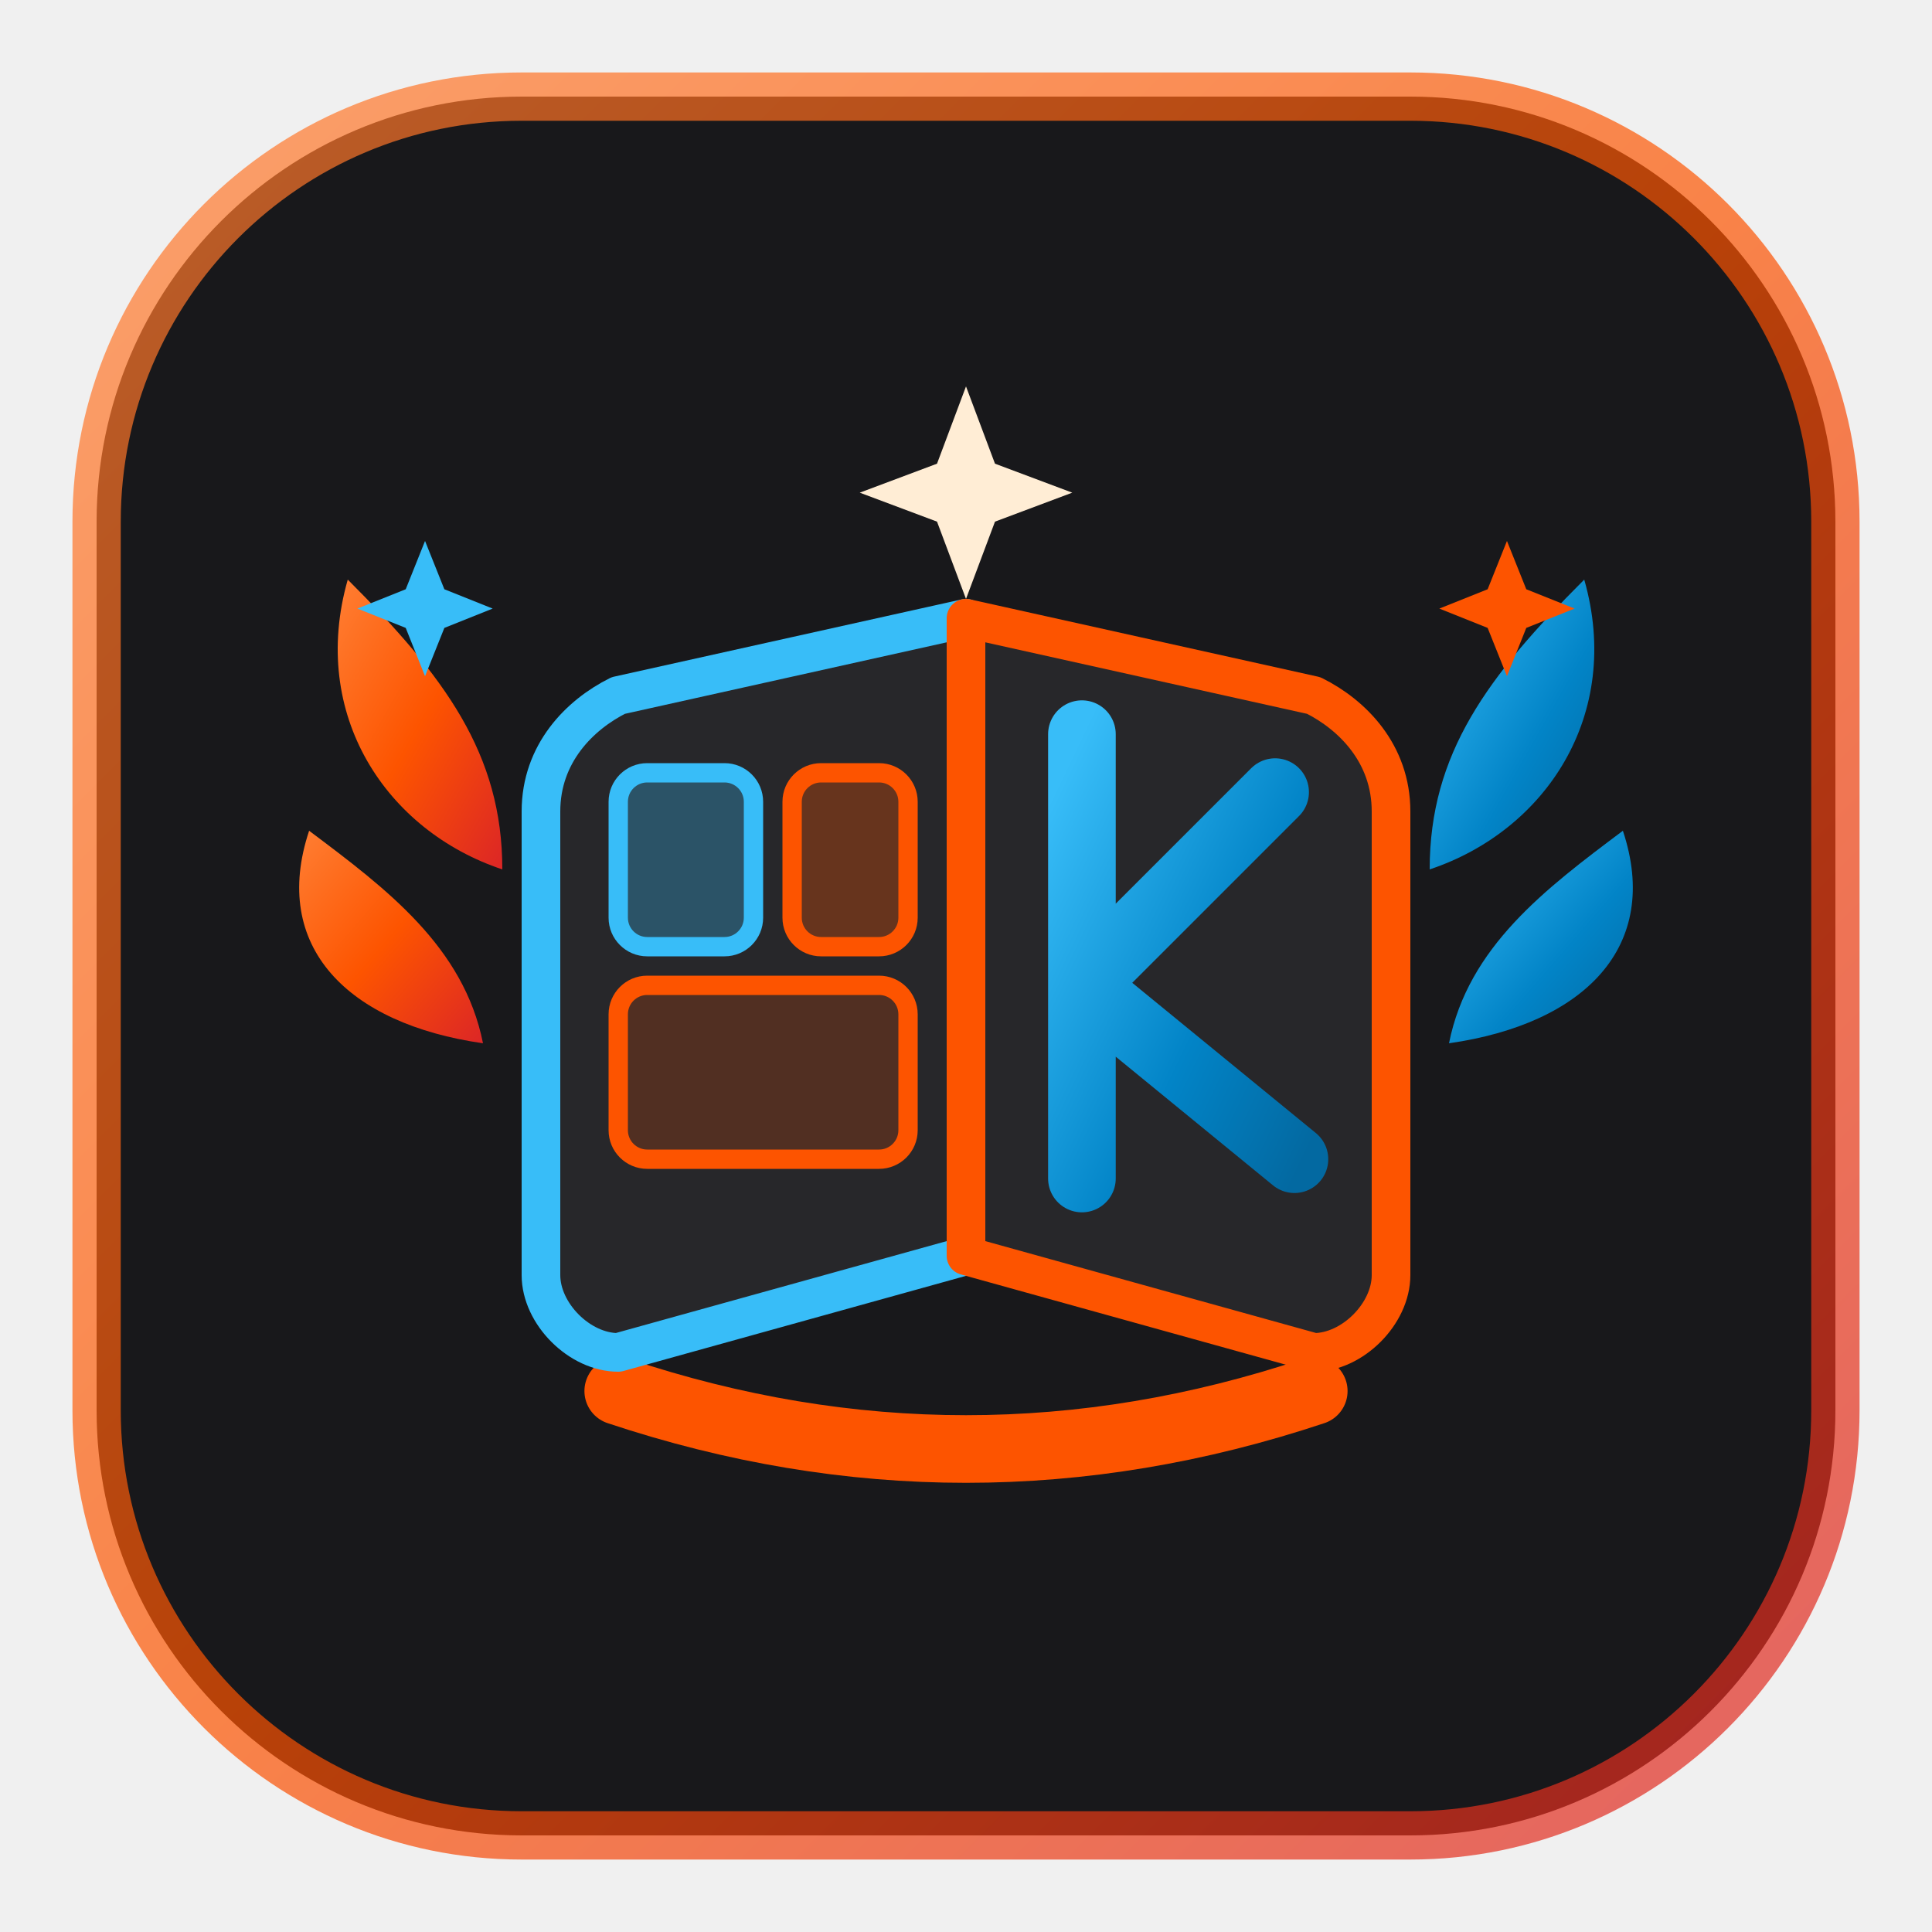
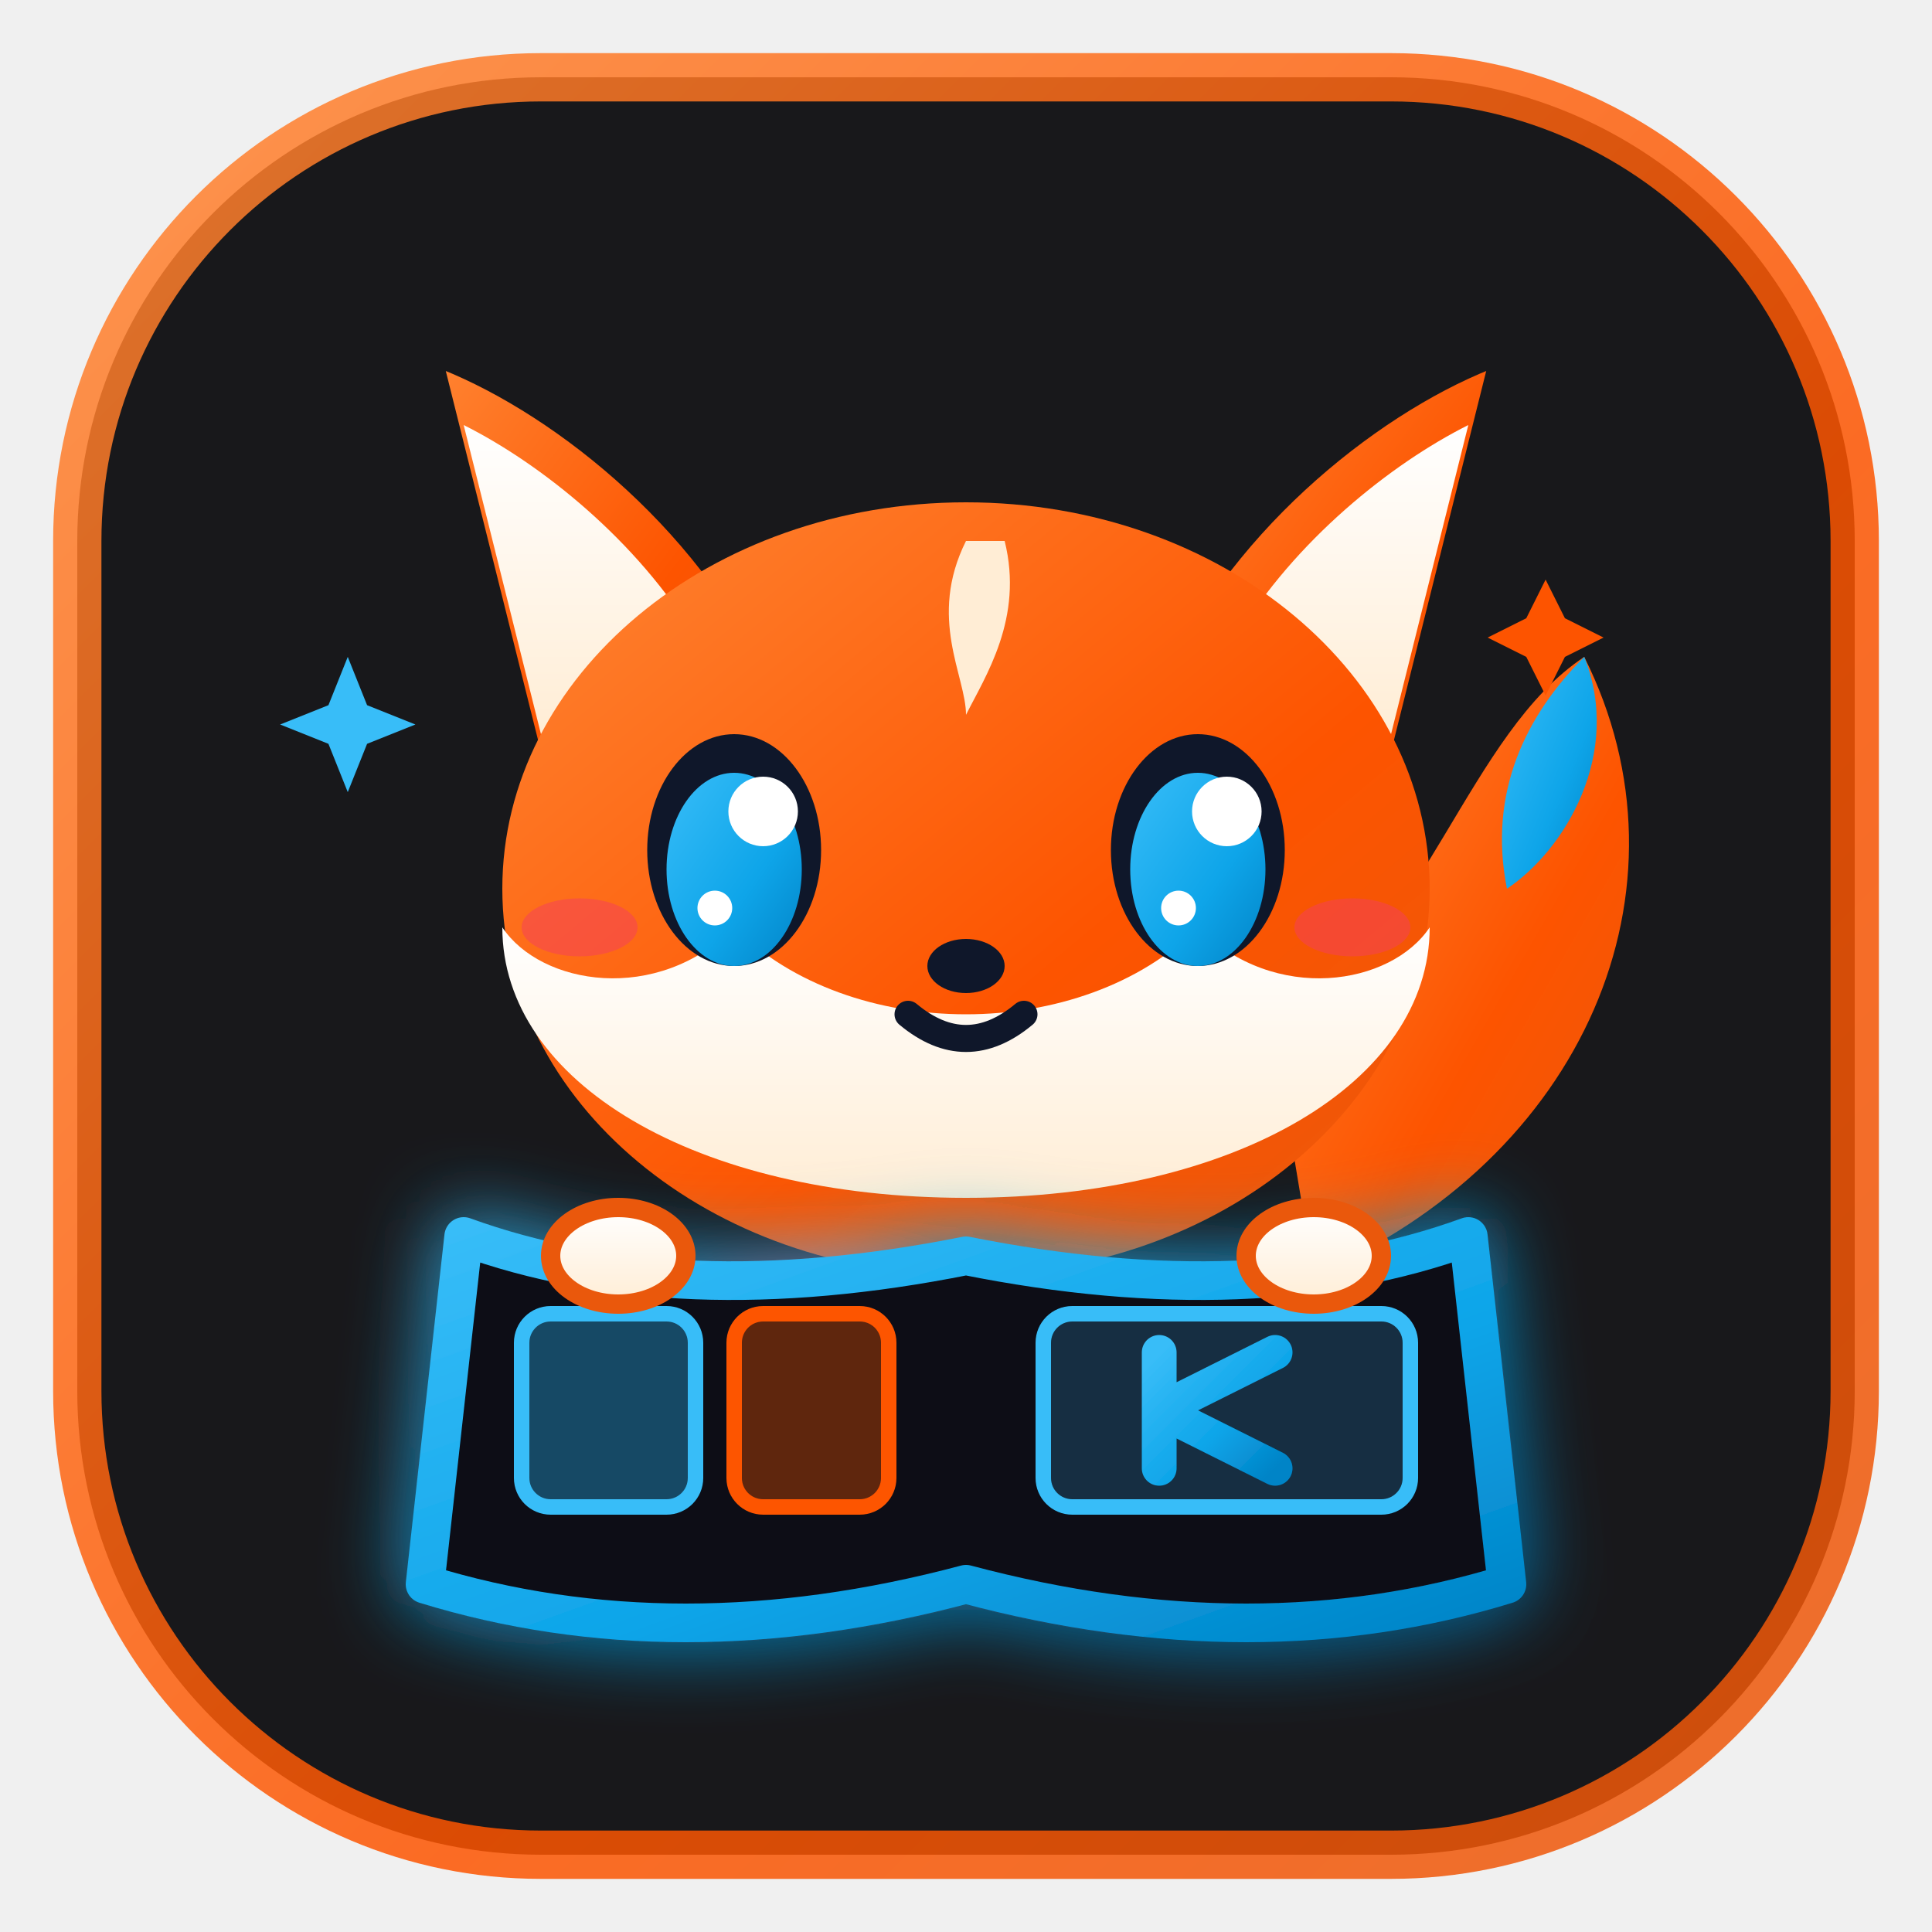
<svg xmlns="http://www.w3.org/2000/svg" viewBox="0 0 100 100" width="100%" height="100%" fill="none">
  <defs>
-     <linearGradient id="tkIconOrange" x1="0%" y1="0%" x2="100%" y2="100%">
-       <stop offset="0%" stop-color="#ff7e33" />
-       <stop offset="50%" stop-color="#fd5400" />
-       <stop offset="100%" stop-color="#dc2626" />
+     <linearGradient id="iconFoxFur" x1="0%" y1="0%" x2="100%" y2="100%">
+       <stop offset="0%" stop-color="#ff8533" />
+       <stop offset="60%" stop-color="#fd5400" />
+       <stop offset="100%" stop-color="#ea580c" />
    </linearGradient>
-     <linearGradient id="tkIconCyan" x1="0%" y1="0%" x2="100%" y2="100%">
+     <linearGradient id="iconCyanGlow" x1="0%" y1="0%" x2="100%" y2="100%">
      <stop offset="0%" stop-color="#38bdf8" />
-       <stop offset="60%" stop-color="#0284c7" />
-       <stop offset="100%" stop-color="#0369a1" />
+       <stop offset="60%" stop-color="#0ea5e9" />
+       <stop offset="100%" stop-color="#0284c7" />
    </linearGradient>
-     <filter id="tkIconShadow" x="-20%" y="-20%" width="140%" height="140%">
-       <feDropShadow dx="0" dy="4" stdDeviation="5" flood-color="#fd5400" flood-opacity="0.4" />
+     <linearGradient id="iconCreamFur" x1="0%" y1="0%" x2="0%" y2="100%">
+       <stop offset="0%" stop-color="#ffffff" />
+       <stop offset="100%" stop-color="#ffedd5" />
+     </linearGradient>
+     <filter id="iconNeonGlow" x="-30%" y="-30%" width="160%" height="160%">
+       <feGaussianBlur stdDeviation="2" result="blur" />
+       <feComposite in="SourceGraphic" in2="blur" operator="over" />
    </filter>
  </defs>
-   <rect x="5" y="5" width="90" height="90" rx="22" fill="#18181b" />
-   <rect x="5" y="5" width="90" height="90" rx="22" fill="none" stroke="url(#tkIconOrange)" stroke-width="2.5" stroke-opacity="0.7" />
-   <g transform="translate(10, 10)">
-     <path d="M 22 62 Q 40 68 58 62" stroke="#fd5400" stroke-width="3.5" stroke-linecap="round" fill="none" />
-     <path d="M 40 22 L 22 26 C 20 27 18 29 18 32 L 18 56 C 18 58 20 60 22 60 L 40 55 Z" fill="#27272a" stroke="#38bdf8" stroke-width="2" stroke-linejoin="round" />
-     <rect x="22" y="30" width="7" height="9" rx="1.5" fill="#38bdf8" fill-opacity="0.3" stroke="#38bdf8" stroke-width="1" />
-     <rect x="31" y="30" width="6" height="9" rx="1.5" fill="#fd5400" fill-opacity="0.3" stroke="#fd5400" stroke-width="1" />
-     <rect x="22" y="41" width="15" height="9" rx="1.5" fill="#fd5400" fill-opacity="0.2" stroke="#fd5400" stroke-width="1" />
-     <path d="M 40 22 L 58 26 C 60 27 62 29 62 32 L 62 56 C 62 58 60 60 58 60 L 40 55 Z" fill="#27272a" stroke="#fd5400" stroke-width="2" stroke-linejoin="round" />
-     <path d="M 46 28 L 46 51 M 56 31 L 46 41 L 57 50" stroke="url(#tkIconCyan)" stroke-width="3.5" stroke-linecap="round" stroke-linejoin="round" fill="none" />
-     <path d="M 16 35 C 10 33 6 27 8 20 C 13 25 16 29 16 35 Z" fill="url(#tkIconOrange)" />
-     <path d="M 15 44 C 8 43 4 39 6 33 C 10 36 14 39 15 44 Z" fill="url(#tkIconOrange)" />
-     <path d="M 64 35 C 70 33 74 27 72 20 C 67 25 64 29 64 35 Z" fill="url(#tkIconCyan)" />
-     <path d="M 65 44 C 72 43 76 39 74 33 C 70 36 66 39 65 44 Z" fill="url(#tkIconCyan)" />
-     <path d="M 40 10 L 41.5 14 L 45.5 15.5 L 41.5 17 L 40 21 L 38.5 17 L 34.5 15.5 L 38.5 14 Z" fill="#ffedd5" />
-     <path d="M 12 18 L 13 20.5 L 15.5 21.5 L 13 22.5 L 12 25 L 11 22.5 L 8.5 21.5 L 11 20.5 Z" fill="#38bdf8" />
-     <path d="M 68 18 L 69 20.5 L 71.5 21.5 L 69 22.5 L 68 25 L 67 22.5 L 64.5 21.5 L 67 20.5 Z" fill="#fd5400" />
+   <rect x="4" y="4" width="92" height="92" rx="24" fill="#18181b" />
+   <rect x="4" y="4" width="92" height="92" rx="24" fill="none" stroke="url(#iconFoxFur)" stroke-width="2.5" stroke-opacity="0.85" />
+   <g transform="translate(6, 6)">
+     <path d="M 62 60 C 76 54 82 40 76 28 C 70 32 68 42 60 48 Z" fill="url(#iconFoxFur)" />
+     <path d="M 76 28 C 78 33 75 38 72 40 C 71 35 73 31 76 28 Z" fill="url(#iconCyanGlow)" />
+     <path d="M 22 36 L 16 12 C 22 14 30 20 34 28 Z" fill="url(#iconFoxFur)" stroke="#18181b" stroke-width="1.5" stroke-linejoin="round" />
+     <path d="M 22 32 L 18 16 C 22 18 27 22 30 27 Z" fill="url(#iconCreamFur)" />
+     <path d="M 66 36 L 72 12 C 66 14 58 20 54 28 Z" fill="url(#iconFoxFur)" stroke="#18181b" stroke-width="1.5" stroke-linejoin="round" />
+     <path d="M 66 32 L 70 16 C 66 18 61 22 58 27 Z" fill="url(#iconCreamFur)" />
+     <ellipse cx="44" cy="40" rx="24" ry="20" fill="url(#iconFoxFur)" />
+     <path d="M 20 42 C 20 50 30 56 44 56 C 58 56 68 50 68 42 C 66 45 60 46 56 42 C 50 48 38 48 32 42 C 28 46 22 45 20 42 Z" fill="url(#iconCreamFur)" />
+     <path d="M 44 22 C 42 26 44 29 44 31 C 45 29 47 26 46 22 Z" fill="#ffedd5" />
+     <ellipse cx="32" cy="38" rx="4.5" ry="6" fill="#0f172a" />
+     <ellipse cx="32" cy="39" rx="3.5" ry="5" fill="url(#iconCyanGlow)" />
+     <circle cx="33.5" cy="36" r="1.8" fill="#ffffff" />
+     <circle cx="31" cy="41" r="0.9" fill="#ffffff" />
+     <ellipse cx="56" cy="38" rx="4.5" ry="6" fill="#0f172a" />
+     <ellipse cx="56" cy="39" rx="3.5" ry="5" fill="url(#iconCyanGlow)" />
+     <circle cx="57.5" cy="36" r="1.8" fill="#ffffff" />
+     <circle cx="55" cy="41" r="0.9" fill="#ffffff" />
+     <ellipse cx="44" cy="44" rx="2" ry="1.4" fill="#0f172a" />
+     <path d="M 41 46.5 Q 44 49 47 46.5" stroke="#0f172a" stroke-width="1.4" stroke-linecap="round" fill="none" />
+     <ellipse cx="24" cy="42" rx="3" ry="1.5" fill="#f43f5e" fill-opacity="0.5" />
+     <ellipse cx="64" cy="42" rx="3" ry="1.5" fill="#f43f5e" fill-opacity="0.5" />
+     <g transform="translate(14, 48)" filter="url(#iconNeonGlow)">
+       <path d="M 30 28 Q 15 32 2 28 L 4 10 Q 15 14 30 11 Q 45 14 56 10 L 58 28 Q 45 32 30 28 Z" fill="#090d16" stroke="url(#iconCyanGlow)" stroke-width="2" stroke-linejoin="round" />
+       <rect x="7" y="14" width="9" height="10" rx="1.5" fill="#38bdf8" fill-opacity="0.35" stroke="#38bdf8" stroke-width="0.8" />
+       <rect x="18" y="14" width="8" height="10" rx="1.5" fill="#fd5400" fill-opacity="0.35" stroke="#fd5400" stroke-width="0.8" />
+       <rect x="34" y="14" width="19" height="10" rx="1.5" fill="#38bdf8" fill-opacity="0.2" stroke="#38bdf8" stroke-width="0.8" />
+       <path d="M 40 16 L 40 22 M 46 16 L 40 19 L 46 22" stroke="url(#iconCyanGlow)" stroke-width="1.8" stroke-linecap="round" stroke-linejoin="round" fill="none" />
+     </g>
+     <ellipse cx="26" cy="59" rx="3.5" ry="2.5" fill="url(#iconCreamFur)" stroke="#ea580c" stroke-width="1" />
+     <ellipse cx="62" cy="59" rx="3.5" ry="2.5" fill="url(#iconCreamFur)" stroke="#ea580c" stroke-width="1" />
+     <path d="M 12 28 L 13 30.5 L 15.5 31.5 L 13 32.5 L 12 35 L 11 32.5 L 8.5 31.5 L 11 30.5 Z" fill="#38bdf8" />
+     <path d="M 74 24 L 75 26 L 77 27 L 75 28 L 74 30 L 73 28 L 71 27 L 73 26 Z" fill="#fd5400" />
  </g>
</svg>
